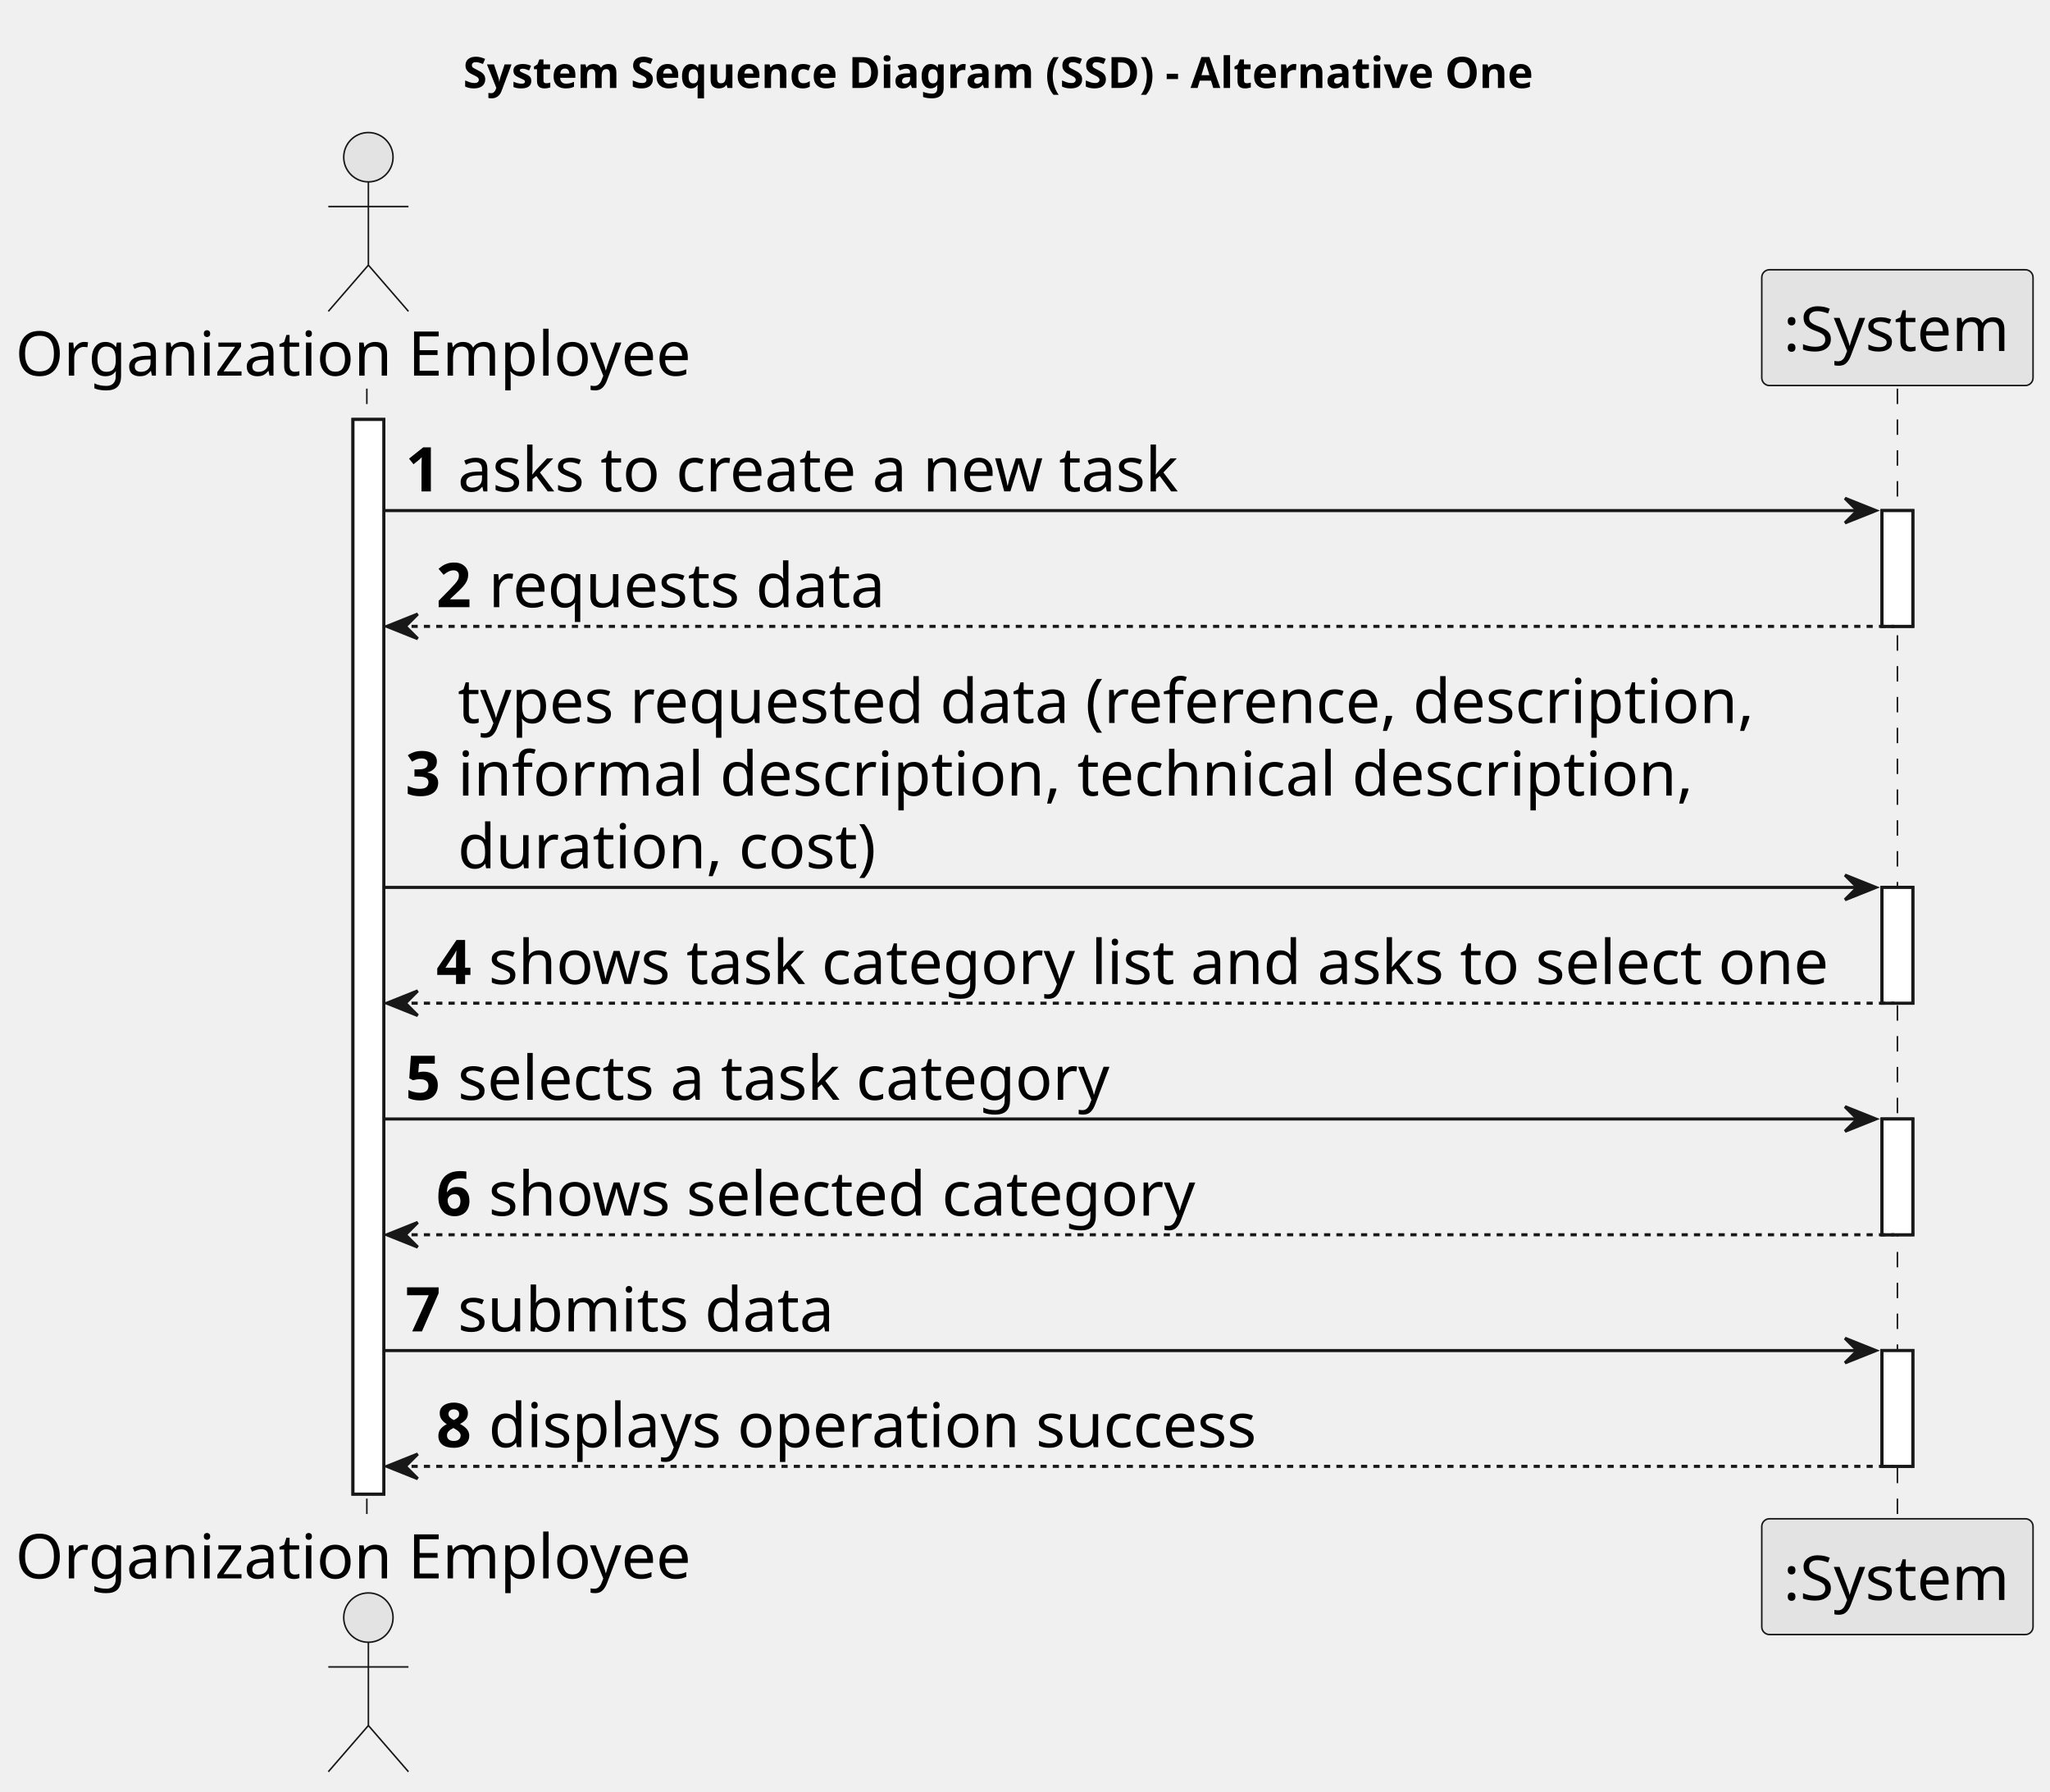
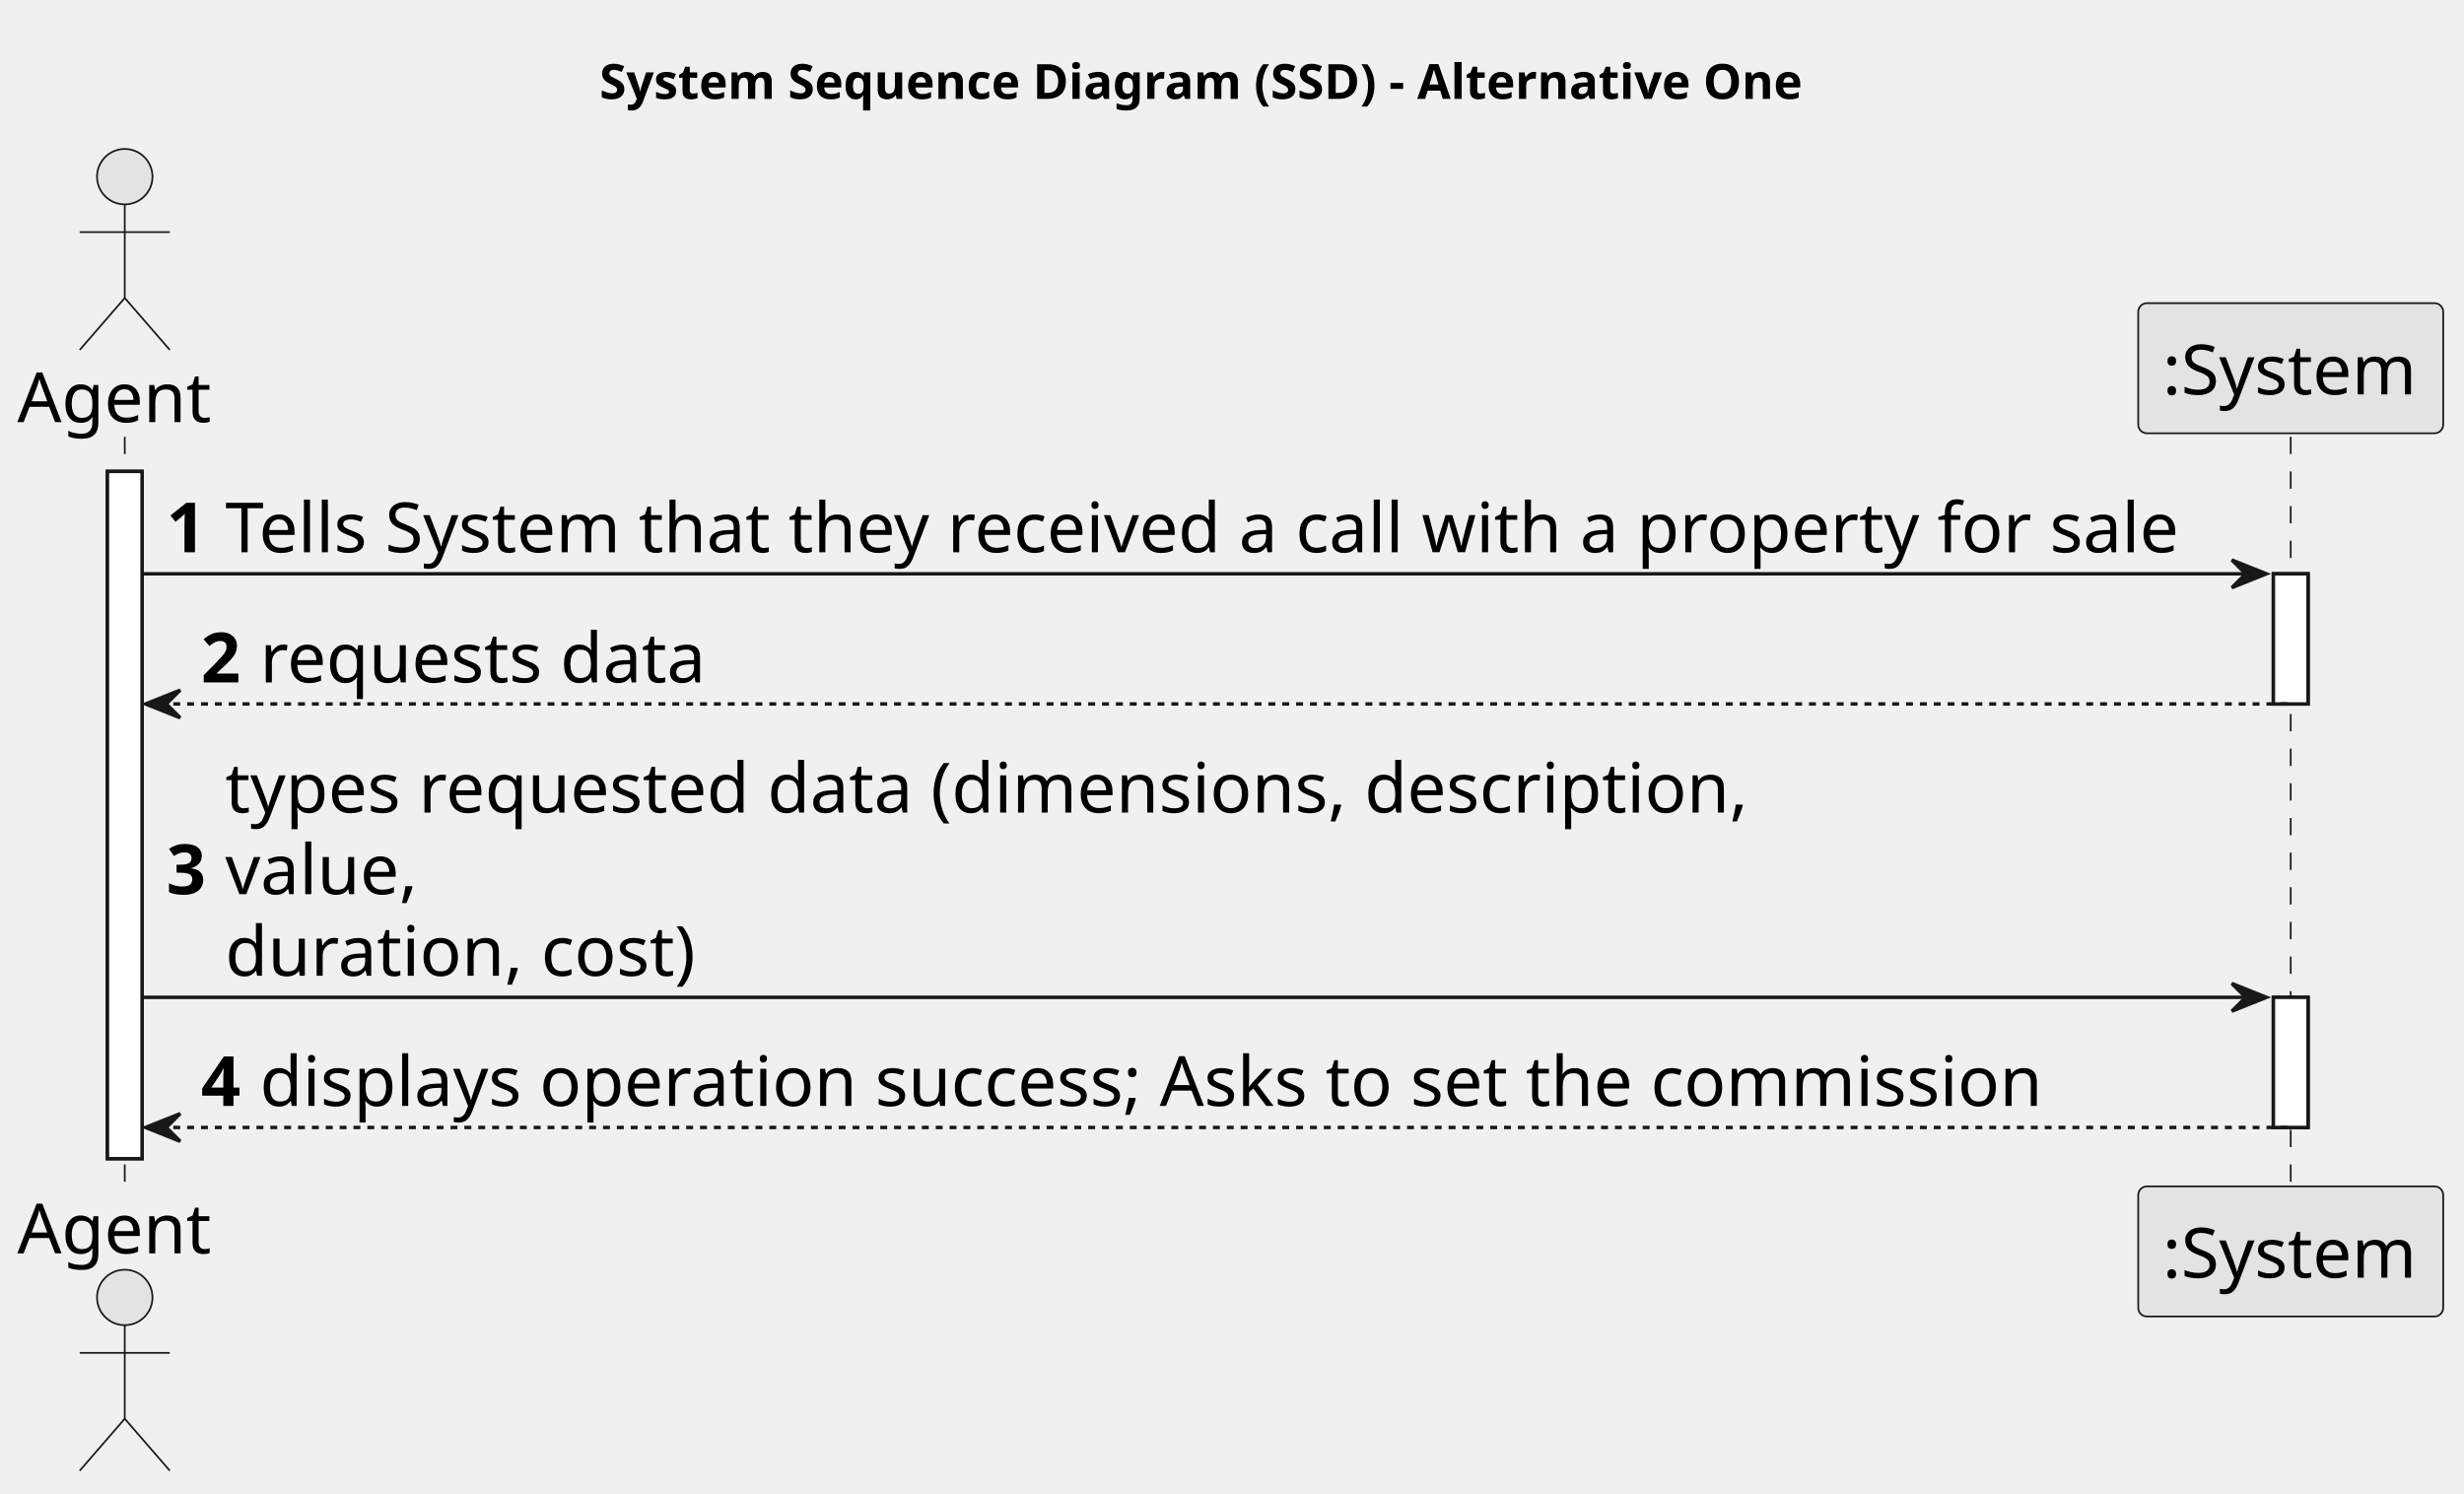
- <svg xmlns="http://www.w3.org/2000/svg" contentStyleType="text/css" height="581px" preserveAspectRatio="none" style="width:665px;height:581px;background:#FFFFFF;" version="1.1" viewBox="0 0 665 581" width="665px" zoomAndPan="magnify">
+ <svg xmlns="http://www.w3.org/2000/svg" contentStyleType="text/css" height="431px" preserveAspectRatio="none" style="width:711px;height:431px;background:#FFFFFF;" version="1.1" viewBox="0 0 711 431" width="711px" zoomAndPan="magnify">
  <defs />
  <g>
-     <text fill="#000000" font-family="sans-serif" font-size="14" font-weight="bold" lengthAdjust="spacing" textLength="363" x="150.25" y="28.535">System Sequence Diagram (SSD) - Alternative One</text>
-     <rect fill="#FFFFFF" height="348.547" style="stroke:#181818;stroke-width:1.0;" width="10" x="114.5" y="136.043" />
-     <rect fill="#FFFFFF" height="37.555" style="stroke:#181818;stroke-width:1.0;" width="10" x="610.5" y="165.598" />
-     <rect fill="#FFFFFF" height="37.555" style="stroke:#181818;stroke-width:1.0;" width="10" x="610.5" y="287.816" />
-     <rect fill="#FFFFFF" height="37.555" style="stroke:#181818;stroke-width:1.0;" width="10" x="610.5" y="362.926" />
-     <rect fill="#FFFFFF" height="37.555" style="stroke:#181818;stroke-width:1.0;" width="10" x="610.5" y="438.035" />
-     <line style="stroke:#181818;stroke-width:0.5;stroke-dasharray:5.0,5.0;" x1="119" x2="119" y1="126.043" y2="493.59" />
-     <line style="stroke:#181818;stroke-width:0.5;stroke-dasharray:5.0,5.0;" x1="615.5" x2="615.5" y1="126.043" y2="493.59" />
-     <text fill="#000000" font-family="sans-serif" font-size="20" lengthAdjust="spacing" textLength="223" x="5" y="121.824">Organization Employee</text>
-     <ellipse cx="119.5" cy="50.988" fill="#E3E3E3" rx="8" ry="8" style="stroke:#181818;stroke-width:0.5;" />
-     <path d="M119.5,58.988 L119.5,85.988 M106.5,66.988 L132.5,66.988 M119.5,85.988 L106.5,100.988 M119.5,85.988 L132.5,100.988 " fill="none" style="stroke:#181818;stroke-width:0.5;" />
-     <text fill="#000000" font-family="sans-serif" font-size="20" lengthAdjust="spacing" textLength="223" x="5" y="511.926">Organization Employee</text>
-     <ellipse cx="119.5" cy="524.644" fill="#E3E3E3" rx="8" ry="8" style="stroke:#181818;stroke-width:0.5;" />
-     <path d="M119.5,532.644 L119.5,559.644 M106.5,540.644 L132.5,540.644 M119.5,559.644 L106.5,574.644 M119.5,559.644 L132.5,574.644 " fill="none" style="stroke:#181818;stroke-width:0.5;" />
-     <rect fill="#E3E3E3" height="37.555" rx="2.5" ry="2.5" style="stroke:#181818;stroke-width:0.5;" width="88" x="571.5" y="87.488" />
-     <text fill="#000000" font-family="sans-serif" font-size="20" lengthAdjust="spacing" textLength="74" x="578.5" y="113.824">:System</text>
-     <rect fill="#E3E3E3" height="37.555" rx="2.5" ry="2.5" style="stroke:#181818;stroke-width:0.5;" width="88" x="571.5" y="492.59" />
-     <text fill="#000000" font-family="sans-serif" font-size="20" lengthAdjust="spacing" textLength="74" x="578.5" y="518.926">:System</text>
-     <rect fill="#FFFFFF" height="348.547" style="stroke:#181818;stroke-width:1.0;" width="10" x="114.5" y="136.043" />
-     <rect fill="#FFFFFF" height="37.555" style="stroke:#181818;stroke-width:1.0;" width="10" x="610.5" y="165.598" />
-     <rect fill="#FFFFFF" height="37.555" style="stroke:#181818;stroke-width:1.0;" width="10" x="610.5" y="287.816" />
-     <rect fill="#FFFFFF" height="37.555" style="stroke:#181818;stroke-width:1.0;" width="10" x="610.5" y="362.926" />
-     <rect fill="#FFFFFF" height="37.555" style="stroke:#181818;stroke-width:1.0;" width="10" x="610.5" y="438.035" />
-     <polygon fill="#181818" points="598.5,161.598,608.5,165.598,598.5,169.598,602.5,165.598" style="stroke:#181818;stroke-width:1.0;" />
-     <line style="stroke:#181818;stroke-width:1.0;" x1="124.5" x2="604.5" y1="165.598" y2="165.598" />
-     <text fill="#000000" font-family="sans-serif" font-size="20" font-weight="bold" lengthAdjust="spacing" textLength="13" x="131.5" y="159.379">1</text>
-     <text fill="#000000" font-family="sans-serif" font-size="20" lengthAdjust="spacing" textLength="239" x="148.5" y="159.379">asks to create a new task</text>
-     <polygon fill="#181818" points="135.5,199.152,125.5,203.152,135.5,207.152,131.5,203.152" style="stroke:#181818;stroke-width:1.0;" />
-     <line style="stroke:#181818;stroke-width:1.0;stroke-dasharray:2.0,2.0;" x1="129.5" x2="614.5" y1="203.152" y2="203.152" />
-     <text fill="#000000" font-family="sans-serif" font-size="20" font-weight="bold" lengthAdjust="spacing" textLength="13" x="141.5" y="196.934">2</text>
-     <text fill="#000000" font-family="sans-serif" font-size="20" lengthAdjust="spacing" textLength="130" x="158.5" y="196.934">requests data</text>
-     <polygon fill="#181818" points="598.5,283.816,608.5,287.816,598.5,291.816,602.5,287.816" style="stroke:#181818;stroke-width:1.0;" />
-     <line style="stroke:#181818;stroke-width:1.0;" x1="124.5" x2="604.5" y1="287.816" y2="287.816" />
-     <text fill="#000000" font-family="sans-serif" font-size="20" font-weight="bold" lengthAdjust="spacing" textLength="13" x="131.5" y="258.043">3</text>
-     <text fill="#000000" font-family="sans-serif" font-size="20" lengthAdjust="spacing" textLength="429" x="148.5" y="234.488">types requested data (reference, description,</text>
-     <text fill="#000000" font-family="sans-serif" font-size="20" lengthAdjust="spacing" textLength="412" x="148.5" y="258.043">informal description, technical description,</text>
-     <text fill="#000000" font-family="sans-serif" font-size="20" lengthAdjust="spacing" textLength="139" x="148.5" y="281.598">duration, cost)</text>
-     <polygon fill="#181818" points="135.5,321.371,125.5,325.371,135.5,329.371,131.5,325.371" style="stroke:#181818;stroke-width:1.0;" />
-     <line style="stroke:#181818;stroke-width:1.0;stroke-dasharray:2.0,2.0;" x1="129.5" x2="614.5" y1="325.371" y2="325.371" />
-     <text fill="#000000" font-family="sans-serif" font-size="20" font-weight="bold" lengthAdjust="spacing" textLength="13" x="141.5" y="319.152">4</text>
-     <text fill="#000000" font-family="sans-serif" font-size="20" lengthAdjust="spacing" textLength="445" x="158.5" y="319.152">shows task category list and asks to select one</text>
-     <polygon fill="#181818" points="598.5,358.926,608.5,362.926,598.5,366.926,602.5,362.926" style="stroke:#181818;stroke-width:1.0;" />
-     <line style="stroke:#181818;stroke-width:1.0;" x1="124.5" x2="604.5" y1="362.926" y2="362.926" />
-     <text fill="#000000" font-family="sans-serif" font-size="20" font-weight="bold" lengthAdjust="spacing" textLength="13" x="131.5" y="356.707">5</text>
-     <text fill="#000000" font-family="sans-serif" font-size="20" lengthAdjust="spacing" textLength="215" x="148.5" y="356.707">selects a task category</text>
-     <polygon fill="#181818" points="135.5,396.481,125.5,400.481,135.5,404.481,131.5,400.481" style="stroke:#181818;stroke-width:1.0;" />
-     <line style="stroke:#181818;stroke-width:1.0;stroke-dasharray:2.0,2.0;" x1="129.5" x2="614.5" y1="400.481" y2="400.481" />
-     <text fill="#000000" font-family="sans-serif" font-size="20" font-weight="bold" lengthAdjust="spacing" textLength="13" x="141.5" y="394.262">6</text>
-     <text fill="#000000" font-family="sans-serif" font-size="20" lengthAdjust="spacing" textLength="231" x="158.5" y="394.262">shows selected category</text>
-     <polygon fill="#181818" points="598.5,434.035,608.5,438.035,598.5,442.035,602.5,438.035" style="stroke:#181818;stroke-width:1.0;" />
-     <line style="stroke:#181818;stroke-width:1.0;" x1="124.5" x2="604.5" y1="438.035" y2="438.035" />
-     <text fill="#000000" font-family="sans-serif" font-size="20" font-weight="bold" lengthAdjust="spacing" textLength="13" x="131.5" y="431.816">7</text>
-     <text fill="#000000" font-family="sans-serif" font-size="20" lengthAdjust="spacing" textLength="125" x="148.5" y="431.816">submits data</text>
-     <polygon fill="#181818" points="135.5,471.59,125.5,475.59,135.5,479.59,131.5,475.59" style="stroke:#181818;stroke-width:1.0;" />
-     <line style="stroke:#181818;stroke-width:1.0;stroke-dasharray:2.0,2.0;" x1="129.5" x2="614.5" y1="475.59" y2="475.59" />
-     <text fill="#000000" font-family="sans-serif" font-size="20" font-weight="bold" lengthAdjust="spacing" textLength="13" x="141.5" y="469.371">8</text>
-     <text fill="#000000" font-family="sans-serif" font-size="20" lengthAdjust="spacing" textLength="256" x="158.5" y="469.371">displays operation success</text>
+     <text fill="#000000" font-family="sans-serif" font-size="14" font-weight="bold" lengthAdjust="spacing" textLength="363" x="173" y="28.535">System Sequence Diagram (SSD) - Alternative One</text>
+     <rect fill="#FFFFFF" height="198.328" style="stroke:#181818;stroke-width:1.0;" width="10" x="31" y="136.043" />
+     <rect fill="#FFFFFF" height="37.555" style="stroke:#181818;stroke-width:1.0;" width="10" x="656" y="165.598" />
+     <rect fill="#FFFFFF" height="37.555" style="stroke:#181818;stroke-width:1.0;" width="10" x="656" y="287.816" />
+     <line style="stroke:#181818;stroke-width:0.5;stroke-dasharray:5.0,5.0;" x1="36" x2="36" y1="126.043" y2="343.371" />
+     <line style="stroke:#181818;stroke-width:0.5;stroke-dasharray:5.0,5.0;" x1="661" x2="661" y1="126.043" y2="343.371" />
+     <text fill="#000000" font-family="sans-serif" font-size="20" lengthAdjust="spacing" textLength="56" x="5" y="121.824">Agent</text>
+     <ellipse cx="36" cy="50.988" fill="#E3E3E3" rx="8" ry="8" style="stroke:#181818;stroke-width:0.5;" />
+     <path d="M36,58.988 L36,85.988 M23,66.988 L49,66.988 M36,85.988 L23,100.988 M36,85.988 L49,100.988 " fill="none" style="stroke:#181818;stroke-width:0.5;" />
+     <text fill="#000000" font-family="sans-serif" font-size="20" lengthAdjust="spacing" textLength="56" x="5" y="361.707">Agent</text>
+     <ellipse cx="36" cy="374.426" fill="#E3E3E3" rx="8" ry="8" style="stroke:#181818;stroke-width:0.5;" />
+     <path d="M36,382.426 L36,409.426 M23,390.426 L49,390.426 M36,409.426 L23,424.426 M36,409.426 L49,424.426 " fill="none" style="stroke:#181818;stroke-width:0.5;" />
+     <rect fill="#E3E3E3" height="37.555" rx="2.5" ry="2.5" style="stroke:#181818;stroke-width:0.5;" width="88" x="617" y="87.488" />
+     <text fill="#000000" font-family="sans-serif" font-size="20" lengthAdjust="spacing" textLength="74" x="624" y="113.824">:System</text>
+     <rect fill="#E3E3E3" height="37.555" rx="2.5" ry="2.5" style="stroke:#181818;stroke-width:0.5;" width="88" x="617" y="342.371" />
+     <text fill="#000000" font-family="sans-serif" font-size="20" lengthAdjust="spacing" textLength="74" x="624" y="368.707">:System</text>
+     <rect fill="#FFFFFF" height="198.328" style="stroke:#181818;stroke-width:1.0;" width="10" x="31" y="136.043" />
+     <rect fill="#FFFFFF" height="37.555" style="stroke:#181818;stroke-width:1.0;" width="10" x="656" y="165.598" />
+     <rect fill="#FFFFFF" height="37.555" style="stroke:#181818;stroke-width:1.0;" width="10" x="656" y="287.816" />
+     <polygon fill="#181818" points="644,161.598,654,165.598,644,169.598,648,165.598" style="stroke:#181818;stroke-width:1.0;" />
+     <line style="stroke:#181818;stroke-width:1.0;" x1="41" x2="650" y1="165.598" y2="165.598" />
+     <text fill="#000000" font-family="sans-serif" font-size="20" font-weight="bold" lengthAdjust="spacing" textLength="13" x="48" y="159.379">1</text>
+     <text fill="#000000" font-family="sans-serif" font-size="20" lengthAdjust="spacing" textLength="579" x="65" y="159.379">Tells System that they received a call with a property for sale</text>
+     <polygon fill="#181818" points="52,199.152,42,203.152,52,207.152,48,203.152" style="stroke:#181818;stroke-width:1.0;" />
+     <line style="stroke:#181818;stroke-width:1.0;stroke-dasharray:2.0,2.0;" x1="46" x2="660" y1="203.152" y2="203.152" />
+     <text fill="#000000" font-family="sans-serif" font-size="20" font-weight="bold" lengthAdjust="spacing" textLength="13" x="58" y="196.934">2</text>
+     <text fill="#000000" font-family="sans-serif" font-size="20" lengthAdjust="spacing" textLength="130" x="75" y="196.934">requests data</text>
+     <polygon fill="#181818" points="644,283.816,654,287.816,644,291.816,648,287.816" style="stroke:#181818;stroke-width:1.0;" />
+     <line style="stroke:#181818;stroke-width:1.0;" x1="41" x2="650" y1="287.816" y2="287.816" />
+     <text fill="#000000" font-family="sans-serif" font-size="20" font-weight="bold" lengthAdjust="spacing" textLength="13" x="48" y="258.043">3</text>
+     <text fill="#000000" font-family="sans-serif" font-size="20" lengthAdjust="spacing" textLength="451" x="65" y="234.488">types requested data (dimensions, description,</text>
+     <text fill="#000000" font-family="sans-serif" font-size="20" lengthAdjust="spacing" textLength="56" x="65" y="258.043">value,</text>
+     <text fill="#000000" font-family="sans-serif" font-size="20" lengthAdjust="spacing" textLength="139" x="65" y="281.598">duration, cost)</text>
+     <polygon fill="#181818" points="52,321.371,42,325.371,52,329.371,48,325.371" style="stroke:#181818;stroke-width:1.0;" />
+     <line style="stroke:#181818;stroke-width:1.0;stroke-dasharray:2.0,2.0;" x1="46" x2="660" y1="325.371" y2="325.371" />
+     <text fill="#000000" font-family="sans-serif" font-size="20" font-weight="bold" lengthAdjust="spacing" textLength="13" x="58" y="319.152">4</text>
+     <text fill="#000000" font-family="sans-serif" font-size="20" lengthAdjust="spacing" textLength="531" x="75" y="319.152">displays operation success; Asks to set the commission</text>
  </g>
</svg>
